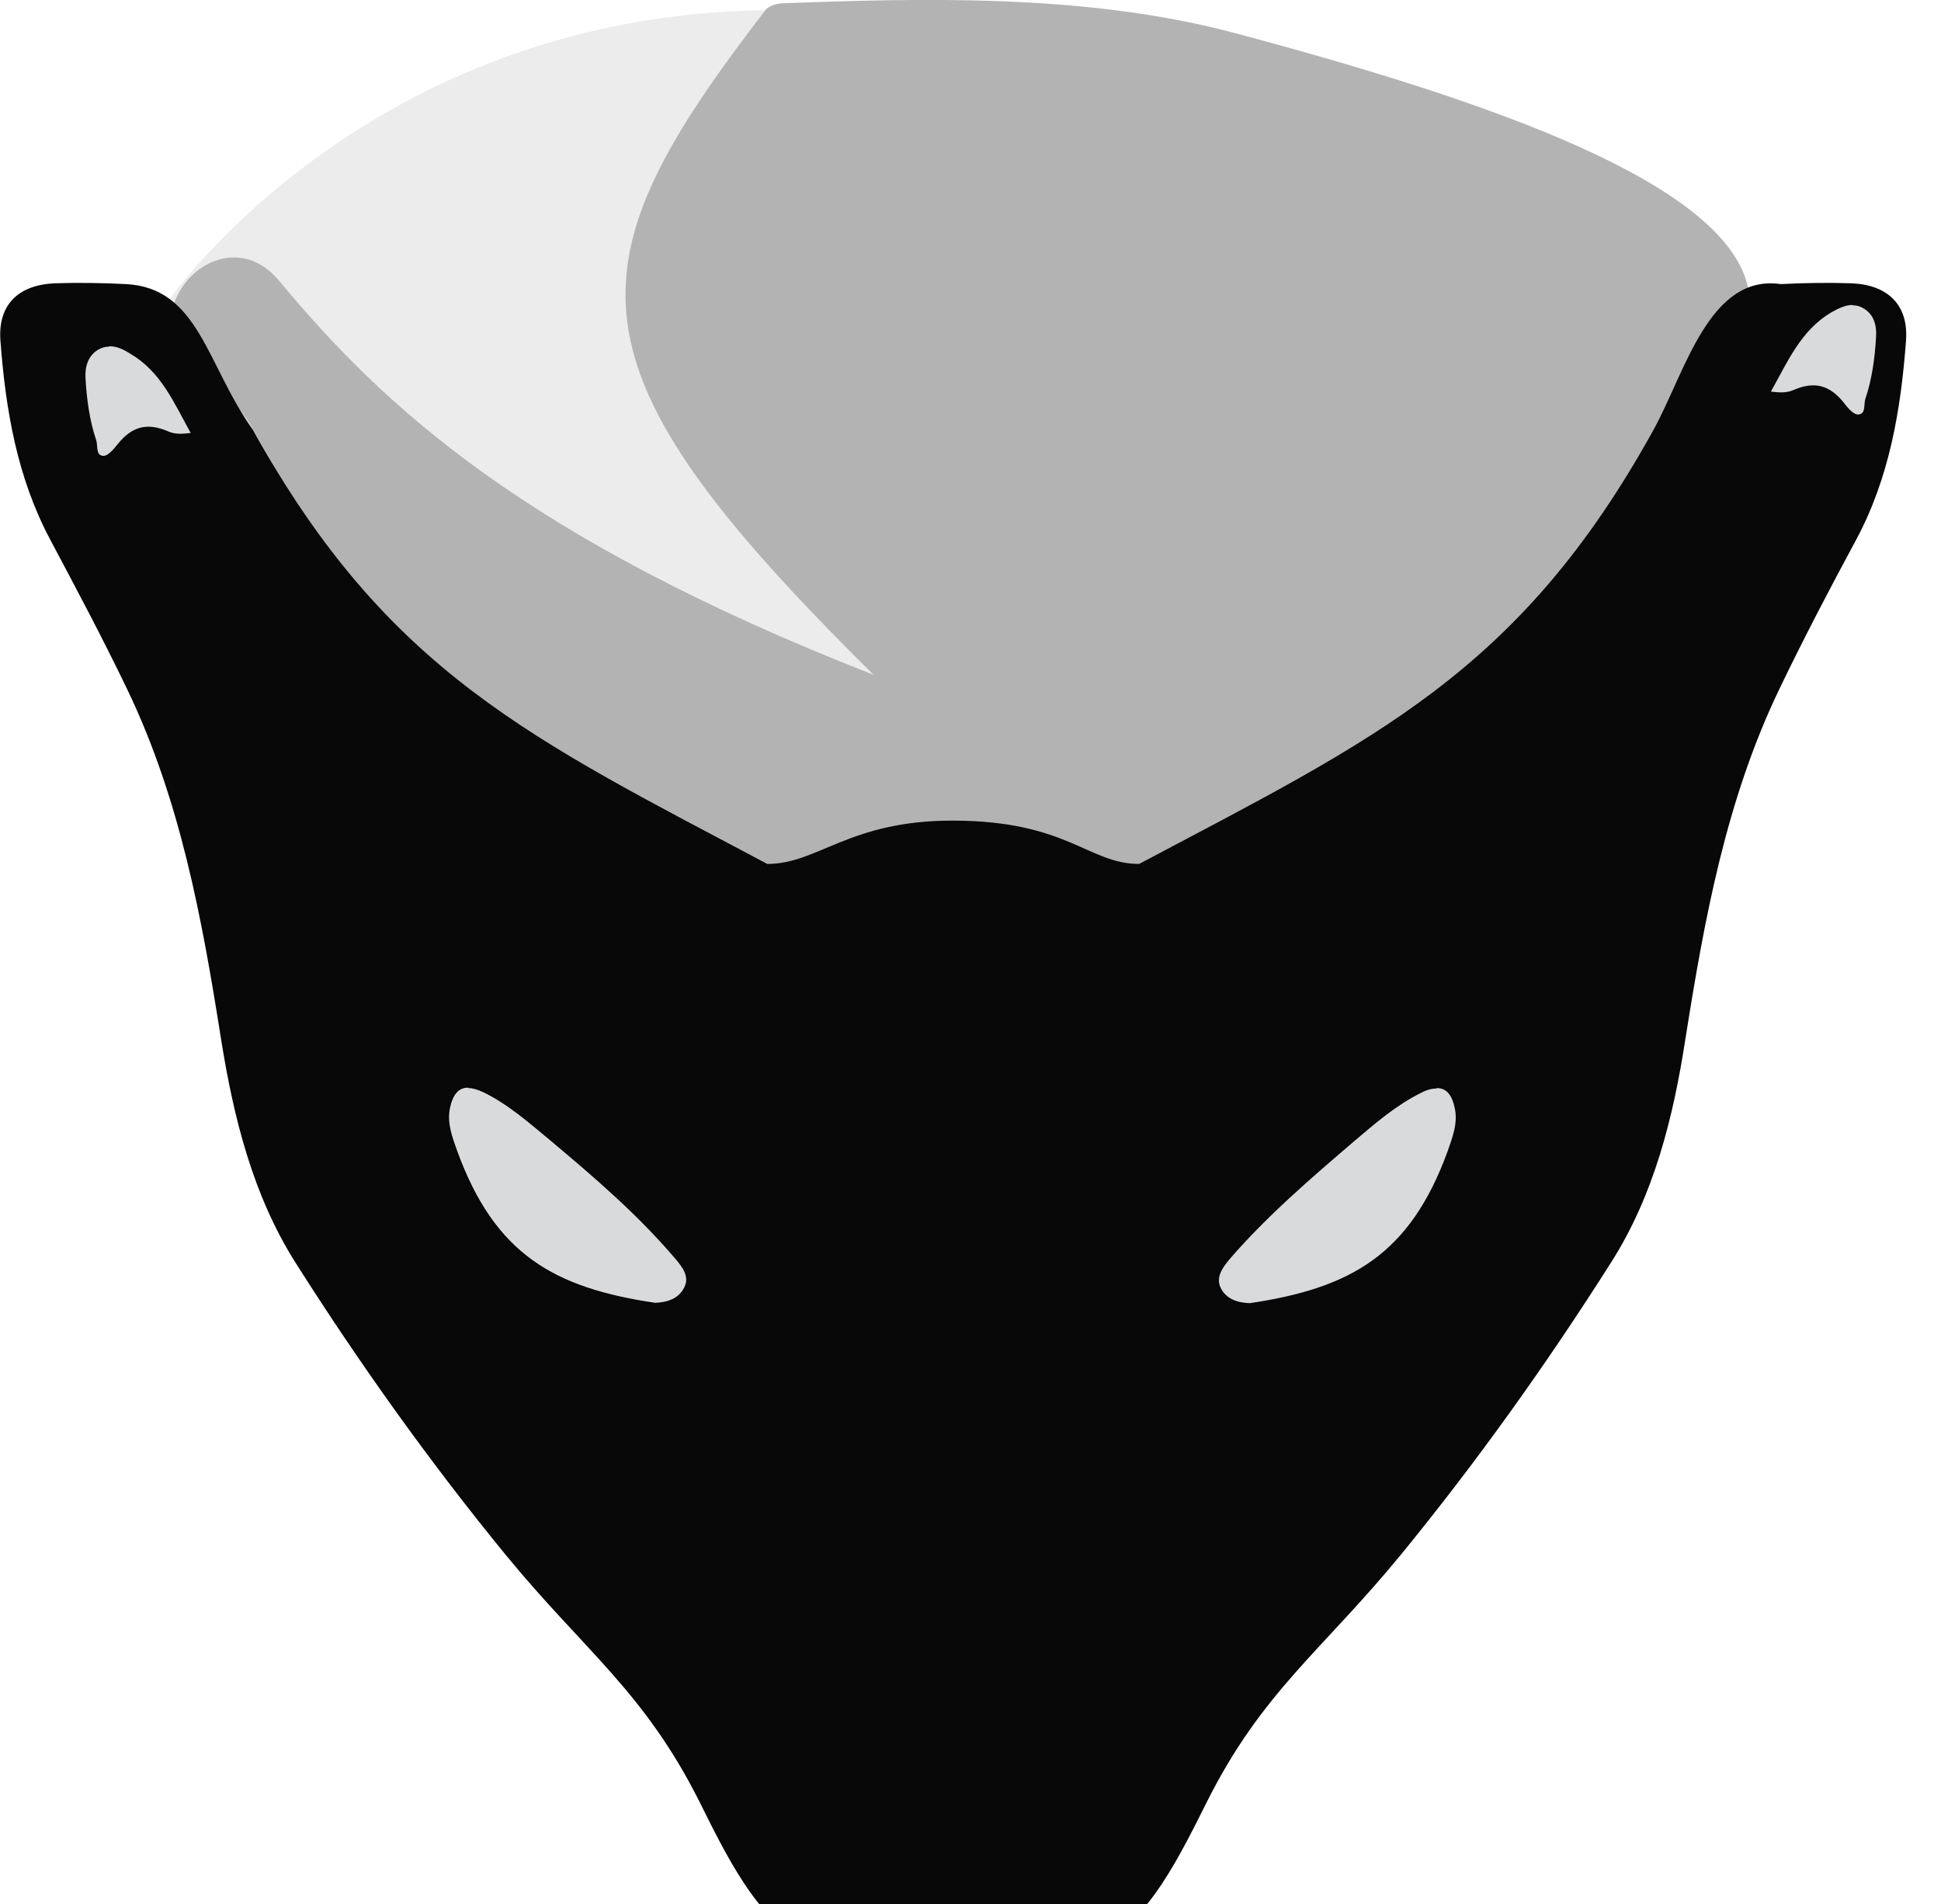
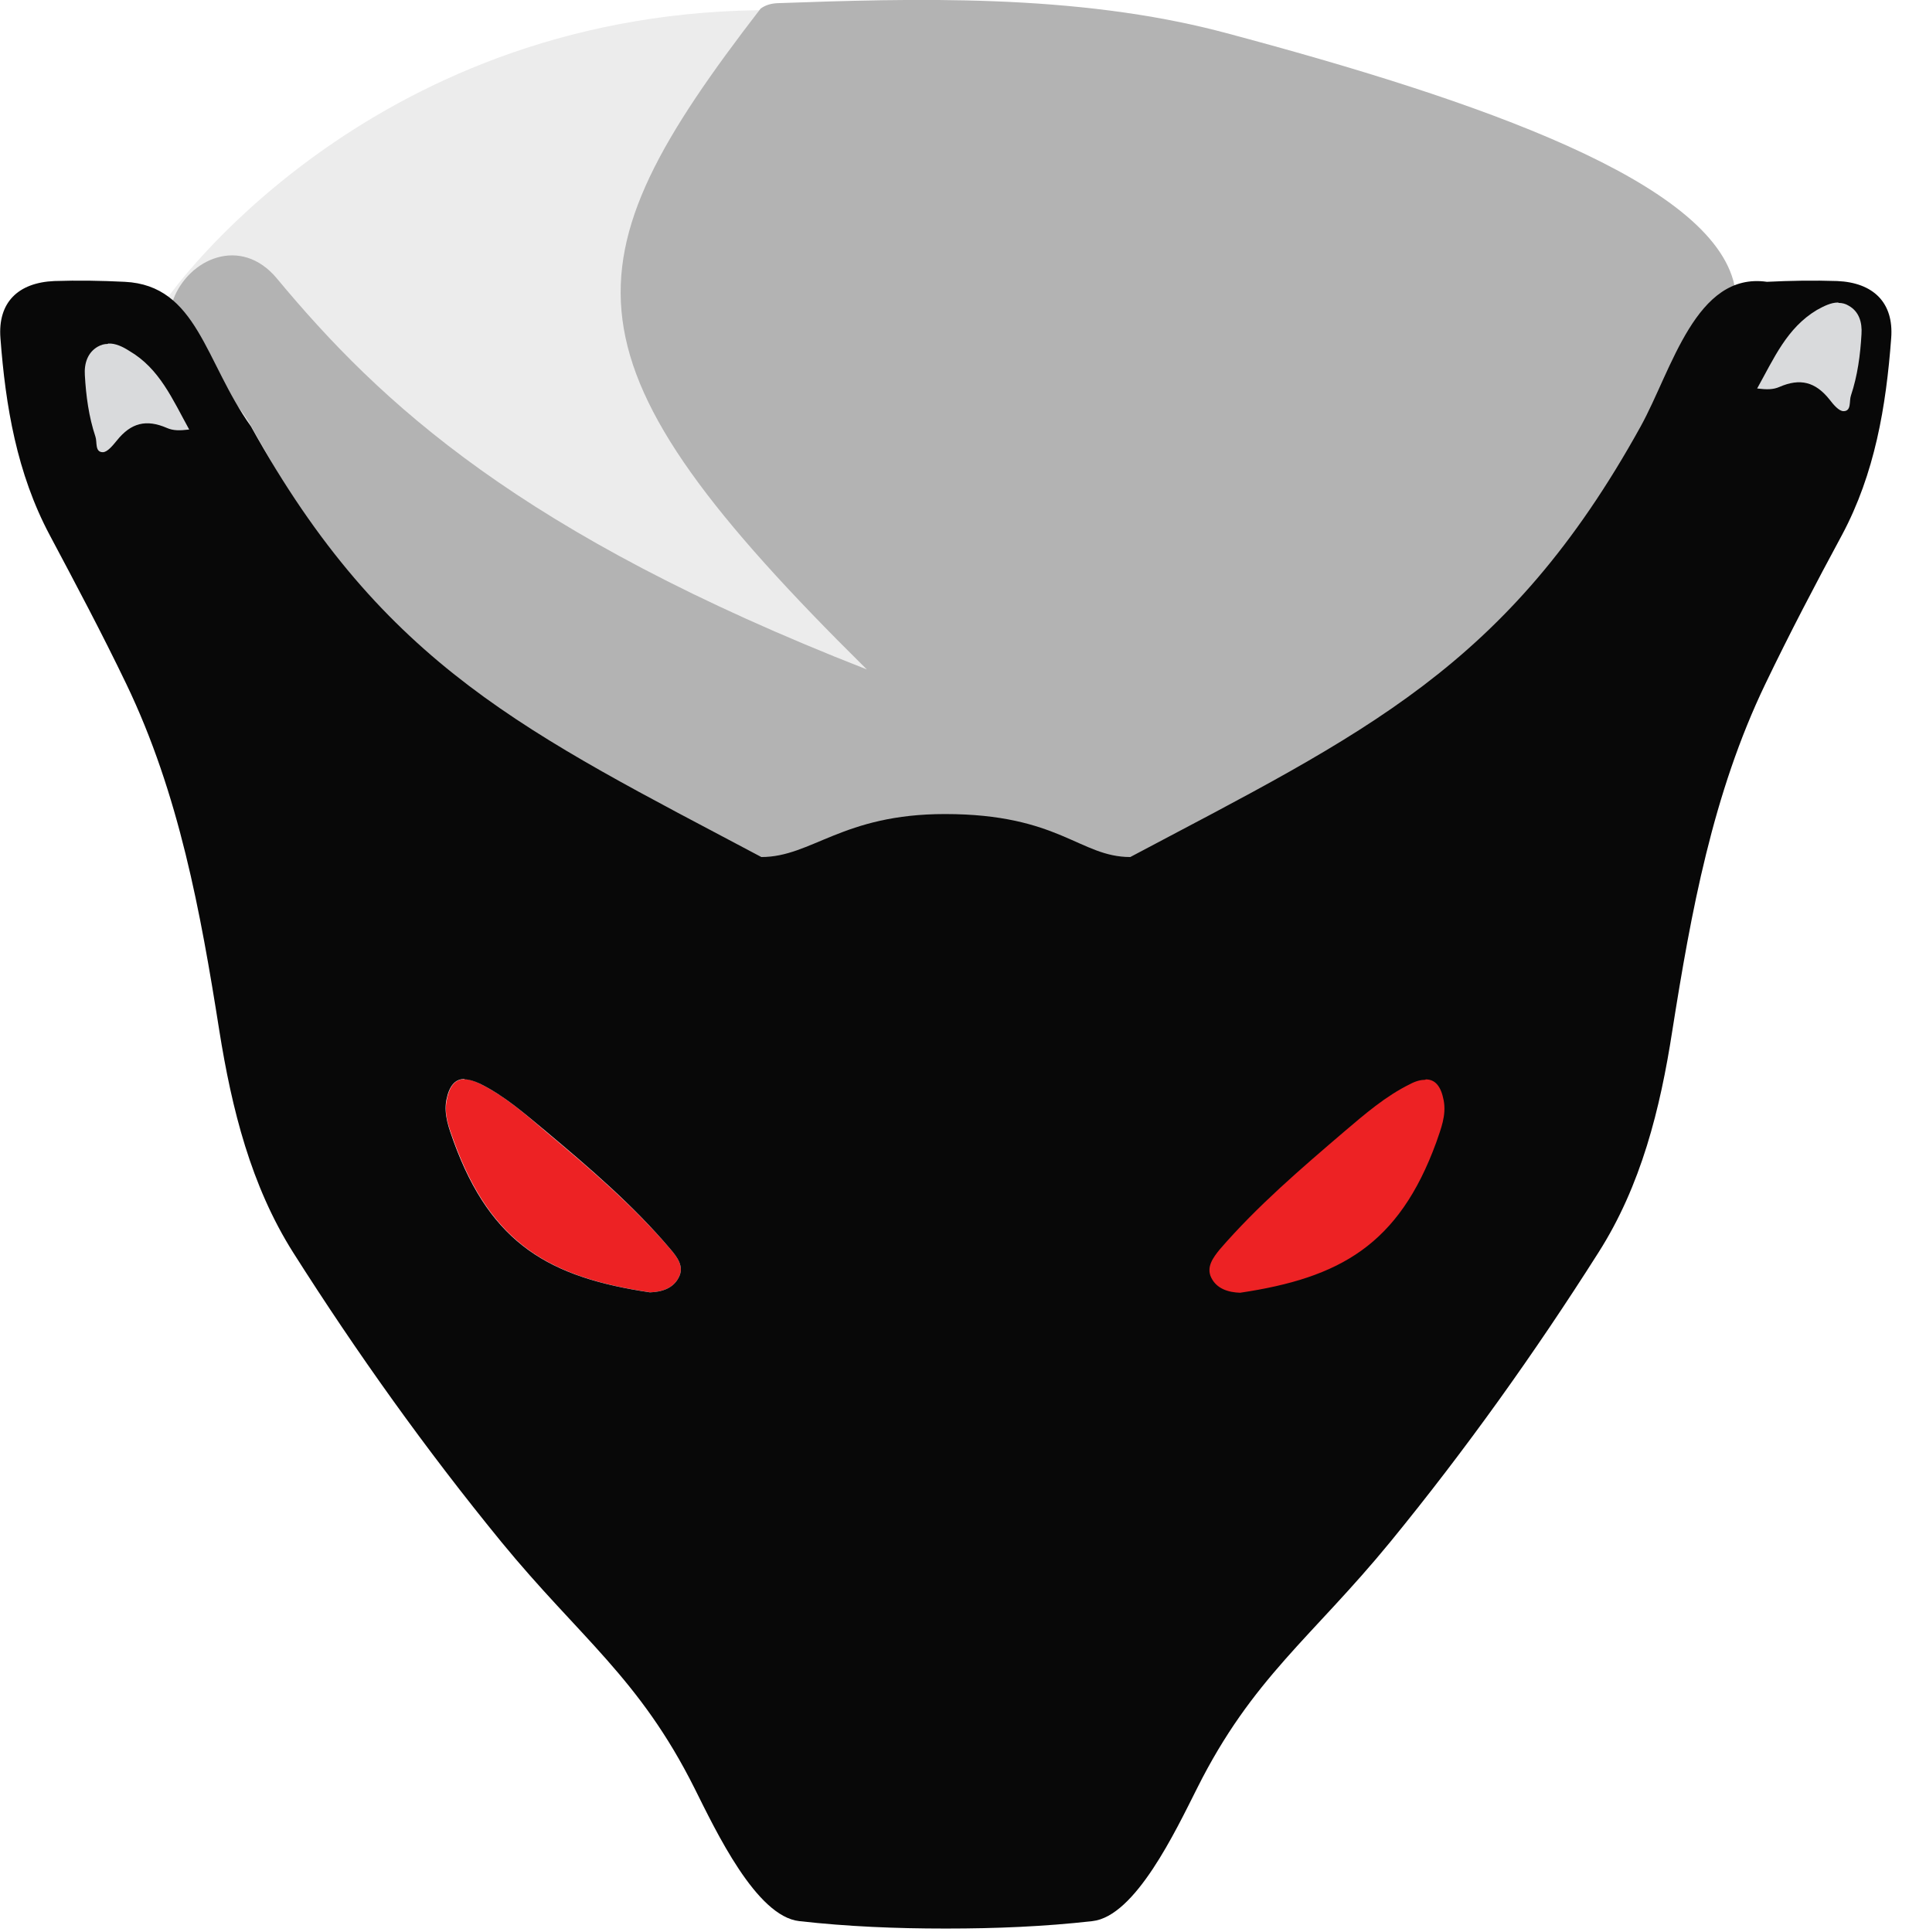
- <svg xmlns="http://www.w3.org/2000/svg" xml:space="preserve" height="100%" width="100%" viewBox="0 0 616 604" version="1.1" id="svg2985">
-   <style>
- 	.style0{
- 		fill:	#d9dadc;
- 		fill-rule:	evenodd;
- 	}
- 	.style1{
- 		fill:	#ececec;
- 	}
- 	.style2{
- 		fill:	#b3b3b3;
- 		fill-rule:	evenodd;
- 	}
- 	.style3{
- 		fill:	#080808;
- 		fill-rule:	evenodd;
- 	}
- 
-     svg:hover #left-eye {
-         fill: #ff0000;
-     }
- 
-     svg:hover #right-eye {
-         fill: #ff0000;
-     }
- 
-     #left-eye, #right-eye {
-         transition: fill 2s;
-     }
- 
- </style>
+ <svg xmlns="http://www.w3.org/2000/svg" xml:space="preserve" height="100%" width="100%" viewBox="0 0 616 618" version="1.1" id="svg2985">
  <defs id="defs2989" />
  <g id="g2993" transform="matrix(1.25,0,0,-1.25,-77.23515,869.8947)">
    <g id="g2995">
      <g id="g3005" />
      <g id="g3011">
        <g id="g3069">
-           <path id="path3037-3-0" d="m 116.9 581.3 c -3.5 -0.5 -5.8 -0.4 -8 0.6 -7.5 3.3 -13.1 1.8 -18.1 -4.5 -1.4 -1.7 -3.4 -4.2 -5.2 -4.2 -3 0 -2 3.6 -2.7 5.6 -2.4 7.2 -3.3 14.6 -3.8 22.1 -0.3 4.2 0.9 8.1 4.7 10.3 3.9 2.2 7.7 0.5 11.3 -1.6 11 -6.4 15.6 -17.4 21.8 -28.3" class="style0" />
-           <path id="right-eye" d="m 376.8 362.2 c 31.7 4.7 50.5 15.3 62.5 48.1 1.5 4.3 3.3 8.6 2.4 13.3 -1.3 6.6 -4.6 8.3 -10.6 5.3 -7.8 -3.9 -14.4 -9.7 -21 -15.3 -13.9 -11.8 -27.7 -23.6 -39.6 -37.5 -2.2 -2.6 -4.4 -5.6 -2.8 -9 1.8 -3.7 5.5 -4.7 9.2 -4.9" class="style0" />
-           <path id="path3037-3" d="m 509.3 595.2 c 2.9 -0.4 4.7 -0.3 6.6 0.5 6.2 2.6 10.7 1.4 14.9 -3.6 1.2 -1.4 2.8 -3.4 4.2 -3.4 2.5 0 1.6 2.9 2.2 4.5 2 5.7 2.7 11.6 3.1 17.6 0.2 3.3 -0.8 6.5 -3.9 8.2 -3.2 1.7 -6.3 0.4 -9.3 -1.3 -9 -5.1 -12.8 -13.8 -17.9 -22.5" class="style0" />
-           <path id="left-eye" d="m 228.2 365.2 c -25.5 3.8 -40.6 12.2 -50.2 38.5 -1.2 3.4 -2.7 6.9 -1.9 10.7 1 5.3 3.7 6.6 8.5 4.2 6.3 -3.1 11.6 -7.8 16.9 -12.3 11.2 -9.4 22.3 -18.9 31.8 -30 1.8 -2.1 3.6 -4.5 2.2 -7.2 -1.4 -2.9 -4.4 -3.8 -7.4 -3.9" class="style0" />
-           <path d="m 104.9 620 c 0 0 49.8 71.8 150.7 73.3 73.9 1.1 78.6 -144.8 75.8 -222.9 -1 -28.5 -3 -48 -3 -48 l -61.4 -9.9 -63.7 31.1 z" id="hair-flick" class="style1" />
-           <path id="hair" d="m 454.7 539.1 c -5.8 -18.4 -8.2 -37.6 -14 -55.9 -7.1 -22.2 -12.2 -36.3 -34.8 -45.4 -30.1 -12.2 -61.8 -25 -94.5 -30.1 -6.8 -1.1 -13.5 -4.1 -20.6 -0 -28.9 16.3 -50.9 18.1 -81.5 31.1 -14.6 6.2 -32.6 12.9 -40.4 26.8 -7.5 13.3 -10.3 27.9 -13.7 42.4 -3.8 16 -7.2 32.1 -12.9 47.4 -4.1 11 -10.5 21.1 -16.2 31.4 -6.6 11.9 -21.5 19.6 -20 32.4 3.9 10.5 17.3 16.5 26.5 5.5 26.5 -31.9 62.3 -65.4 151 -100.1 -79.8 78.8 -77.9 103.4 -27.2 169.1 1.2 0.9 2.6 1.3 4.2 1.4 34.2 1.2 76.3 2.6 114.4 -7.5 66.1 -17.6 124.9 -38.3 130.6 -64.7" class="style2" />
-           <path d="m 93.7 623.8 c -6 0.3 -12 0.4 -18 0.2 -9.3 -0.4 -14.5 -5.5 -13.8 -14.6 1.3 -17.4 4.2 -34.6 12.6 -50.4 6.7 -12.6 13.4 -25.2 19.6 -38.1 13.5 -28.1 19 -58.3 23.8 -88.7 3.2 -20.1 8.1 -39.7 18.9 -56.8 16.3 -25.7 34 -50.5 53.3 -74.1 20 -24.4 35.3 -34.8 49.4 -63 5.5 -11 15.8 -32.8 26.8 -34 12.4 -1.4 24.8 -1.9 37.2 -1.9 0.2 0 0.4 -0 0.6 0 12.4 -0 24.9 0.5 37.2 1.9 11 1.2 21.3 23.1 26.8 34 14.1 28.2 29.4 38.6 49.4 63 19.3 23.6 37 48.4 53.3 74.1 10.9 17.1 15.8 36.7 18.9 56.8 4.8 30.3 10.3 60.6 23.8 88.7 6.2 12.9 12.8 25.5 19.6 38.1 8.4 15.7 11.3 32.9 12.6 50.4 0.7 9.1 -4.6 14.2 -13.8 14.6 -6 0.2 -12 0.1 -18 -0.2 -18.2 2.6 -24.3 -22.5 -32.3 -37 -34.1 -61.7 -70.8 -78.5 -130.6 -110.2 -12.9 0 -18.2 11 -47.4 11 -26.3 0 -34.1 -11 -47 -11 -59.7 31.7 -96.4 48.5 -130.6 110.2 -11.8 16.5 -13.7 36.1 -32.3 37 z m -4.2 -15.8 c 1.8 0.1 3.7 -0.8 5.4 -1.9 7.7 -4.5 11 -12.3 15.3 -20.1 -2.5 -0.3 -4.1 -0.3 -5.7 0.4 -5.3 2.3 -9.2 1.3 -12.8 -3.2 -1 -1.2 -2.4 -3 -3.6 -3 -2.1 0 -1.4 2.6 -1.9 4 -1.7 5.1 -2.4 10.4 -2.7 15.7 -0.2 3 0.7 5.8 3.3 7.3 0.9 0.5 1.7 0.7 2.5 0.7 z m 442.8 10.4 c 0.8 -0 1.7 -0.2 2.5 -0.7 2.7 -1.5 3.5 -4.3 3.3 -7.3 -0.3 -5.3 -1 -10.6 -2.7 -15.7 -0.5 -1.4 0.2 -4 -1.9 -4 -1.2 -0 -2.6 1.7 -3.6 3 -3.6 4.5 -7.5 5.5 -12.8 3.2 -1.6 -0.7 -3.2 -0.7 -5.7 -0.4 4.3 7.7 7.6 15.5 15.3 20.1 1.8 1 3.6 1.9 5.4 1.9 z M 180.7 419.7 c 1.1 -0 2.4 -0.4 3.9 -1.1 6.3 -3.1 11.6 -7.8 16.9 -12.2 11.2 -9.4 22.3 -18.9 31.8 -30.1 1.8 -2.1 3.6 -4.5 2.2 -7.2 -1.4 -2.9 -4.4 -3.8 -7.4 -3.9 -25.5 3.8 -40.6 12.2 -50.2 38.5 -1.2 3.4 -2.6 6.9 -1.9 10.7 0.7 3.6 2.2 5.4 4.6 5.4 z m 245.9 0 c 2.4 0 3.9 -1.7 4.6 -5.4 0.7 -3.8 -0.7 -7.2 -1.9 -10.7 -9.6 -26.3 -24.7 -34.7 -50.2 -38.5 -3 0.1 -6 1 -7.4 3.9 -1.3 2.7 0.5 5.1 2.2 7.2 9.6 11.1 20.7 20.6 31.8 30.1 5.3 4.5 10.6 9.1 16.9 12.2 1.5 0.8 2.8 1.1 3.9 1.1 z" id="face" class="style3" />
+           <path id="path3037-3-0" d="m 116.9 581.3 c -3.5 -0.5 -5.8 -0.4 -8 0.6 -7.5 3.3 -13.1 1.8 -18.1 -4.5 -1.4 -1.7 -3.4 -4.2 -5.2 -4.2 -3 0 -2 3.6 -2.7 5.6 -2.4 7.2 -3.3 14.6 -3.8 22.1 -0.3 4.2 0.9 8.1 4.7 10.3 3.9 2.2 7.7 0.5 11.3 -1.6 11 -6.4 15.6 -17.4 21.8 -28.3" style="fill: #d9dadc; fill-rule: evenodd;" />
+           <path id="right-eye" d="m 376.8 362.2 c 31.7 4.7 50.5 15.3 62.5 48.1 1.5 4.3 3.3 8.6 2.4 13.3 -1.3 6.6 -4.6 8.3 -10.6 5.3 -7.8 -3.9 -14.4 -9.7 -21 -15.3 -13.9 -11.8 -27.7 -23.6 -39.6 -37.5 -2.2 -2.6 -4.4 -5.6 -2.8 -9 1.8 -3.7 5.5 -4.7 9.2 -4.9" style="fill: #ed2224; fill-rule: evenodd;" />
+           <path id="path3037-3" d="m 509.3 595.2 c 2.9 -0.4 4.7 -0.3 6.6 0.5 6.2 2.6 10.7 1.4 14.9 -3.6 1.2 -1.4 2.8 -3.4 4.2 -3.4 2.5 0 1.6 2.9 2.2 4.5 2 5.7 2.7 11.6 3.1 17.6 0.2 3.3 -0.8 6.5 -3.9 8.2 -3.2 1.7 -6.3 0.4 -9.3 -1.3 -9 -5.1 -12.8 -13.8 -17.9 -22.5" style="fill: #d9dadc; fill-rule: evenodd;" />
+           <path id="left-eye" d="m 228.2 365.2 c -25.5 3.8 -40.6 12.2 -50.2 38.5 -1.2 3.4 -2.7 6.9 -1.9 10.7 1 5.3 3.7 6.6 8.5 4.2 6.3 -3.1 11.6 -7.8 16.9 -12.3 11.2 -9.4 22.3 -18.9 31.8 -30 1.8 -2.1 3.6 -4.5 2.2 -7.2 -1.4 -2.9 -4.4 -3.8 -7.4 -3.9" style="fill: #ed2224; fill-rule: evenodd;" />
+           <path d="m 104.9 620 c 0 0 49.8 71.8 150.7 73.3 73.9 1.1 78.6 -144.8 75.8 -222.9 -1 -28.5 -3 -48 -3 -48 l -61.4 -9.9 -63.7 31.1 z" id="hair-flick" style="fill: #ececec;" />
+           <path id="hair" d="m 454.7 539.1 c -5.8 -18.4 -8.2 -37.6 -14 -55.9 -7.1 -22.2 -12.2 -36.3 -34.8 -45.4 -30.1 -12.2 -61.8 -25 -94.5 -30.1 -6.8 -1.1 -13.5 -4.1 -20.6 -0 -28.9 16.3 -50.9 18.1 -81.5 31.1 -14.6 6.2 -32.6 12.9 -40.4 26.8 -7.5 13.3 -10.3 27.9 -13.7 42.4 -3.8 16 -7.2 32.1 -12.9 47.4 -4.1 11 -10.5 21.1 -16.2 31.4 -6.6 11.9 -21.5 19.6 -20 32.4 3.9 10.5 17.3 16.5 26.5 5.5 26.5 -31.9 62.3 -65.4 151 -100.1 -79.8 78.8 -77.9 103.4 -27.2 169.1 1.2 0.9 2.6 1.3 4.2 1.4 34.2 1.2 76.3 2.6 114.4 -7.5 66.1 -17.6 124.9 -38.3 130.6 -64.7" style="fill: #b3b3b3; fill-rule: evenodd;" />
+           <path d="m 93.7 623.8 c -6 0.3 -12 0.4 -18 0.2 -9.3 -0.4 -14.5 -5.5 -13.8 -14.6 1.3 -17.4 4.2 -34.6 12.6 -50.4 6.7 -12.6 13.4 -25.2 19.6 -38.1 13.5 -28.1 19 -58.3 23.8 -88.7 3.2 -20.1 8.1 -39.7 18.9 -56.8 16.3 -25.7 34 -50.5 53.3 -74.1 20 -24.4 35.3 -34.8 49.4 -63 5.5 -11 15.8 -32.8 26.8 -34 12.4 -1.4 24.8 -1.9 37.2 -1.9 0.2 0 0.4 -0 0.6 0 12.4 -0 24.9 0.5 37.2 1.9 11 1.2 21.3 23.1 26.8 34 14.1 28.2 29.4 38.6 49.4 63 19.3 23.6 37 48.4 53.3 74.1 10.9 17.1 15.8 36.7 18.9 56.8 4.8 30.3 10.3 60.6 23.8 88.7 6.2 12.9 12.8 25.5 19.6 38.1 8.4 15.7 11.3 32.9 12.6 50.4 0.7 9.1 -4.6 14.2 -13.8 14.6 -6 0.2 -12 0.1 -18 -0.2 -18.2 2.6 -24.3 -22.5 -32.3 -37 -34.1 -61.7 -70.8 -78.5 -130.6 -110.2 -12.9 0 -18.2 11 -47.4 11 -26.3 0 -34.1 -11 -47 -11 -59.7 31.7 -96.4 48.5 -130.6 110.2 -11.8 16.5 -13.7 36.1 -32.3 37 z m -4.2 -15.8 c 1.8 0.1 3.7 -0.8 5.4 -1.9 7.7 -4.5 11 -12.3 15.3 -20.1 -2.5 -0.3 -4.1 -0.3 -5.7 0.4 -5.3 2.3 -9.2 1.3 -12.8 -3.2 -1 -1.2 -2.4 -3 -3.6 -3 -2.1 0 -1.4 2.6 -1.9 4 -1.7 5.1 -2.4 10.4 -2.7 15.7 -0.2 3 0.7 5.8 3.3 7.3 0.9 0.5 1.7 0.7 2.5 0.7 z m 442.8 10.4 c 0.8 -0 1.7 -0.2 2.5 -0.7 2.7 -1.5 3.5 -4.3 3.3 -7.3 -0.3 -5.3 -1 -10.6 -2.7 -15.7 -0.5 -1.4 0.2 -4 -1.9 -4 -1.2 -0 -2.6 1.7 -3.6 3 -3.6 4.5 -7.5 5.5 -12.8 3.2 -1.6 -0.7 -3.2 -0.7 -5.7 -0.4 4.3 7.7 7.6 15.5 15.3 20.1 1.8 1 3.6 1.9 5.4 1.9 z M 180.7 419.7 c 1.1 -0 2.4 -0.4 3.9 -1.1 6.3 -3.1 11.6 -7.8 16.9 -12.2 11.2 -9.4 22.3 -18.9 31.8 -30.1 1.8 -2.1 3.6 -4.5 2.2 -7.2 -1.4 -2.9 -4.4 -3.8 -7.4 -3.9 -25.5 3.8 -40.6 12.2 -50.2 38.5 -1.2 3.4 -2.6 6.9 -1.9 10.7 0.7 3.6 2.2 5.4 4.6 5.4 z m 245.9 0 c 2.4 0 3.9 -1.7 4.6 -5.4 0.7 -3.8 -0.7 -7.2 -1.9 -10.7 -9.6 -26.3 -24.7 -34.7 -50.2 -38.5 -3 0.1 -6 1 -7.4 3.9 -1.3 2.7 0.5 5.1 2.2 7.2 9.6 11.1 20.7 20.6 31.8 30.1 5.3 4.5 10.6 9.1 16.9 12.2 1.5 0.8 2.8 1.1 3.9 1.1 z" id="face" style="fill: #080808; fill-rule: evenodd;" />
        </g>
      </g>
    </g>
  </g>
</svg>
